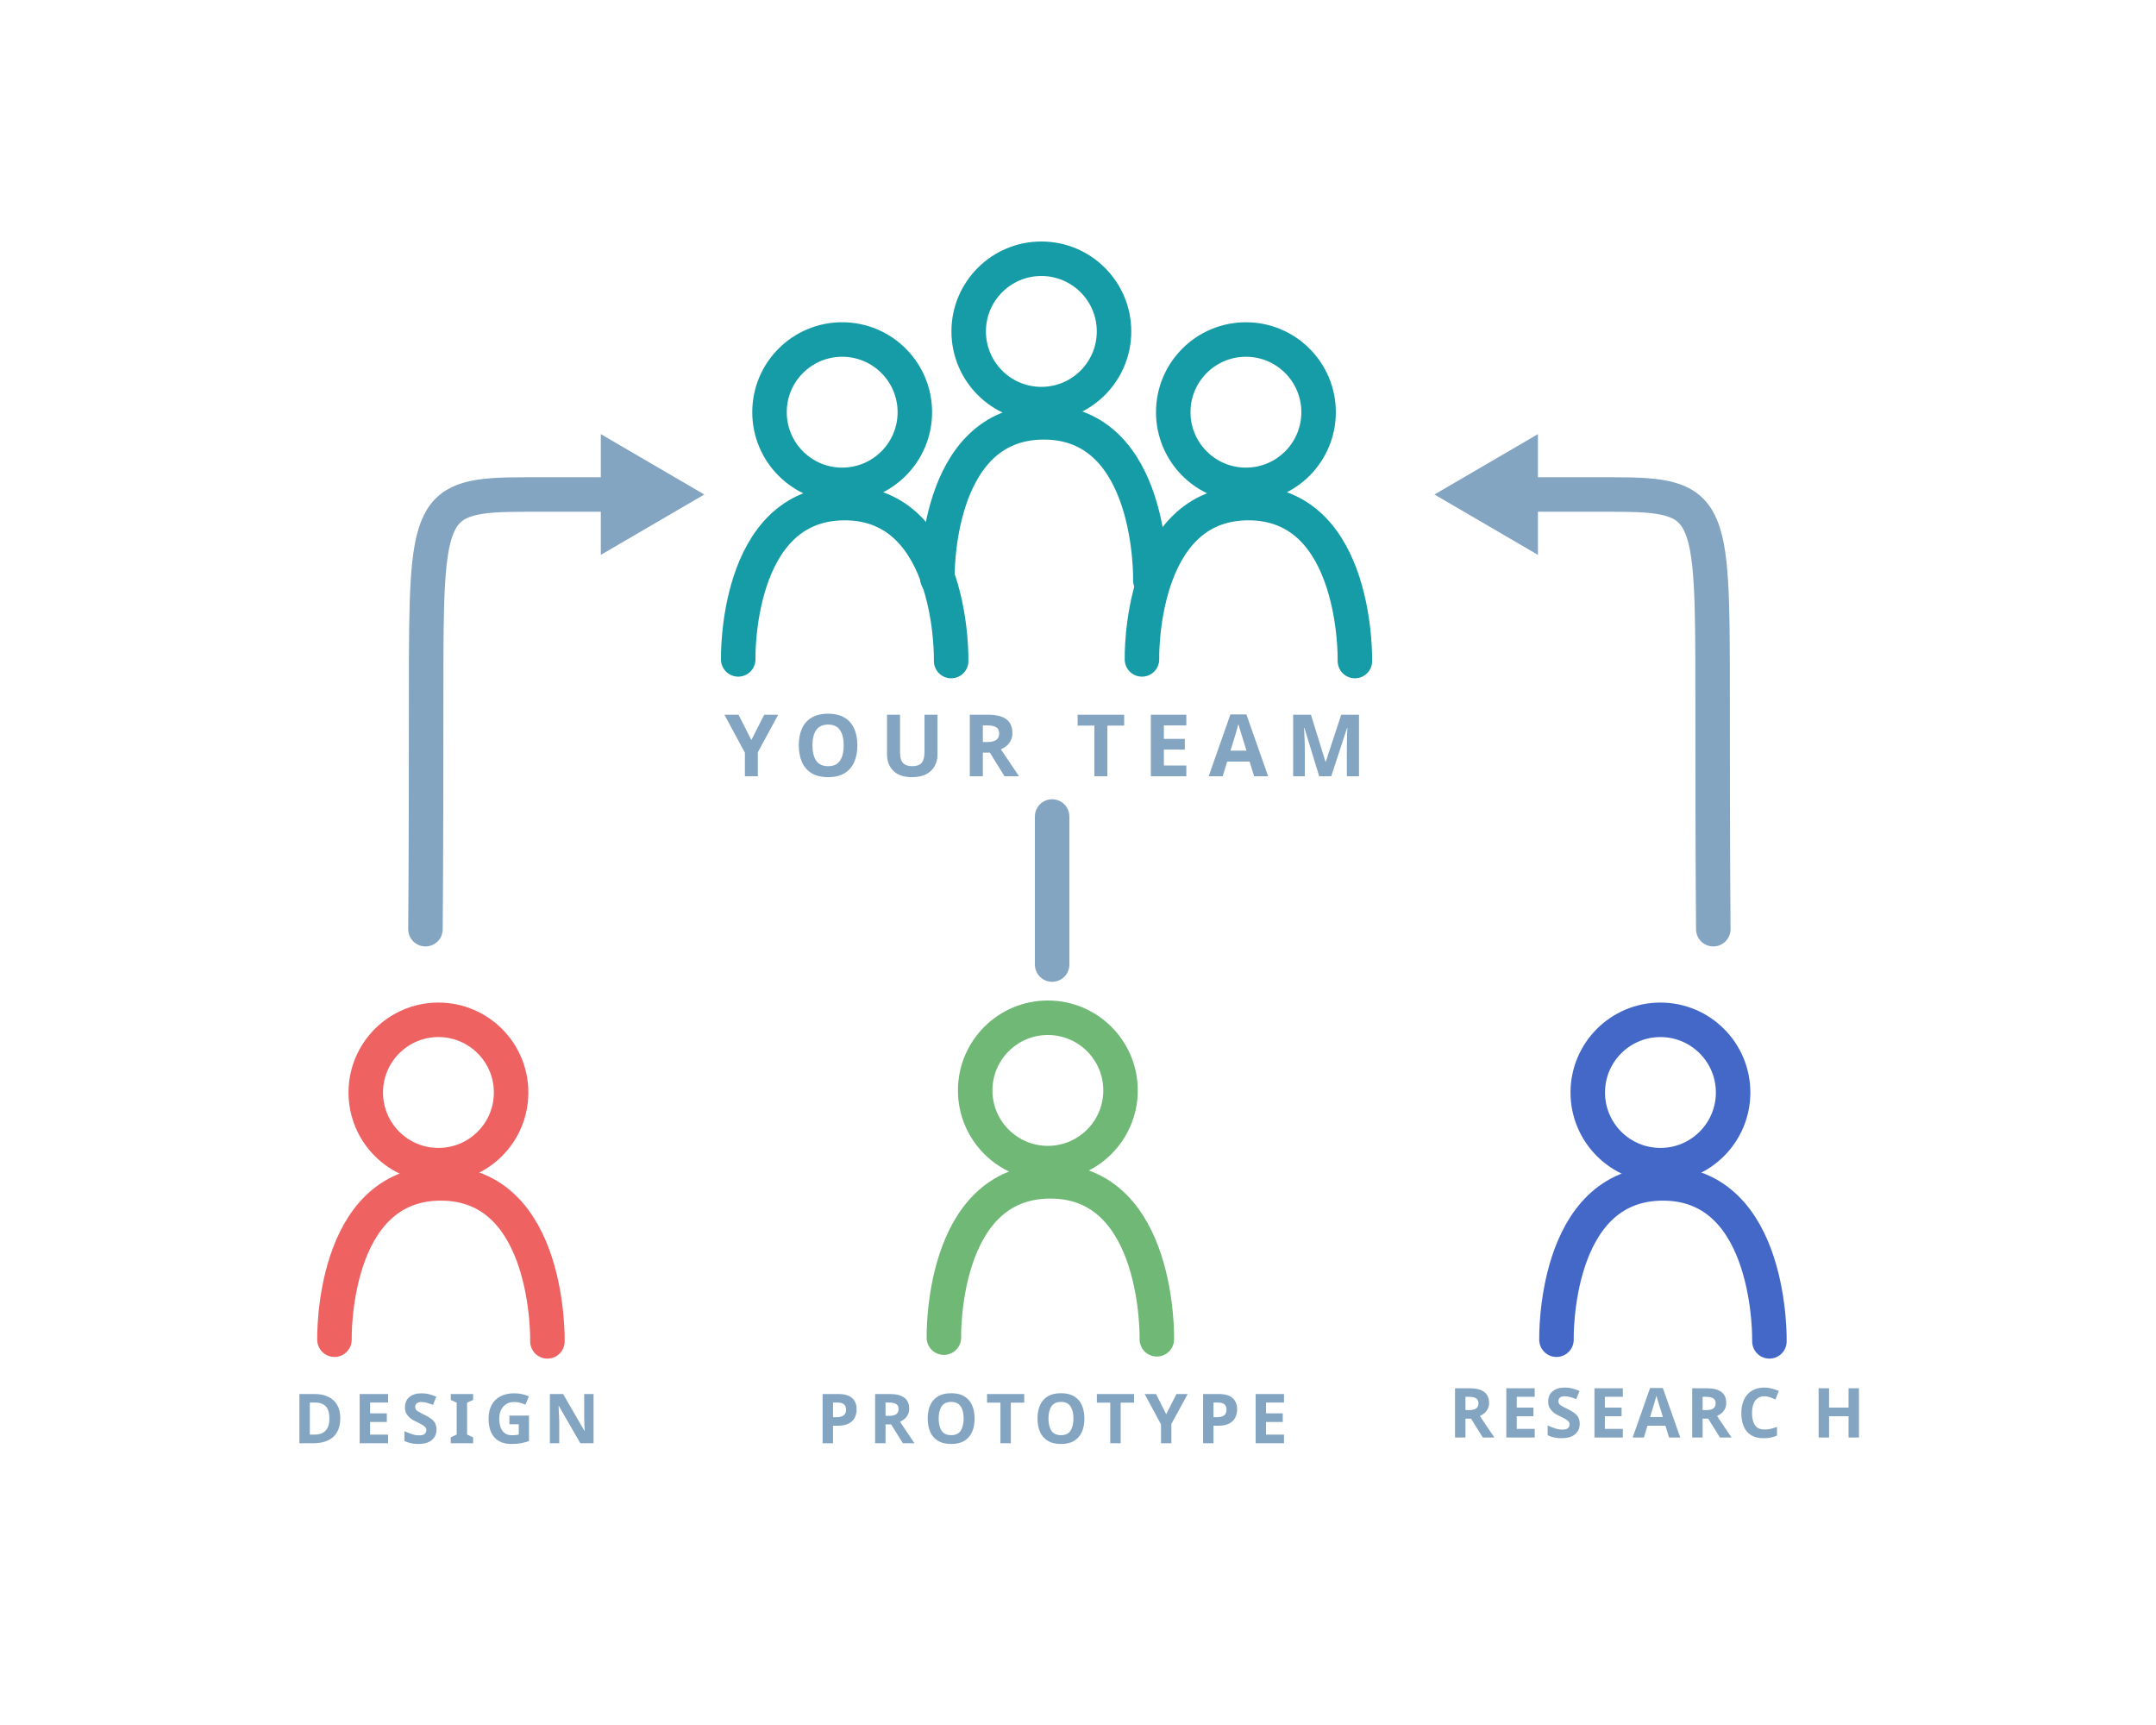
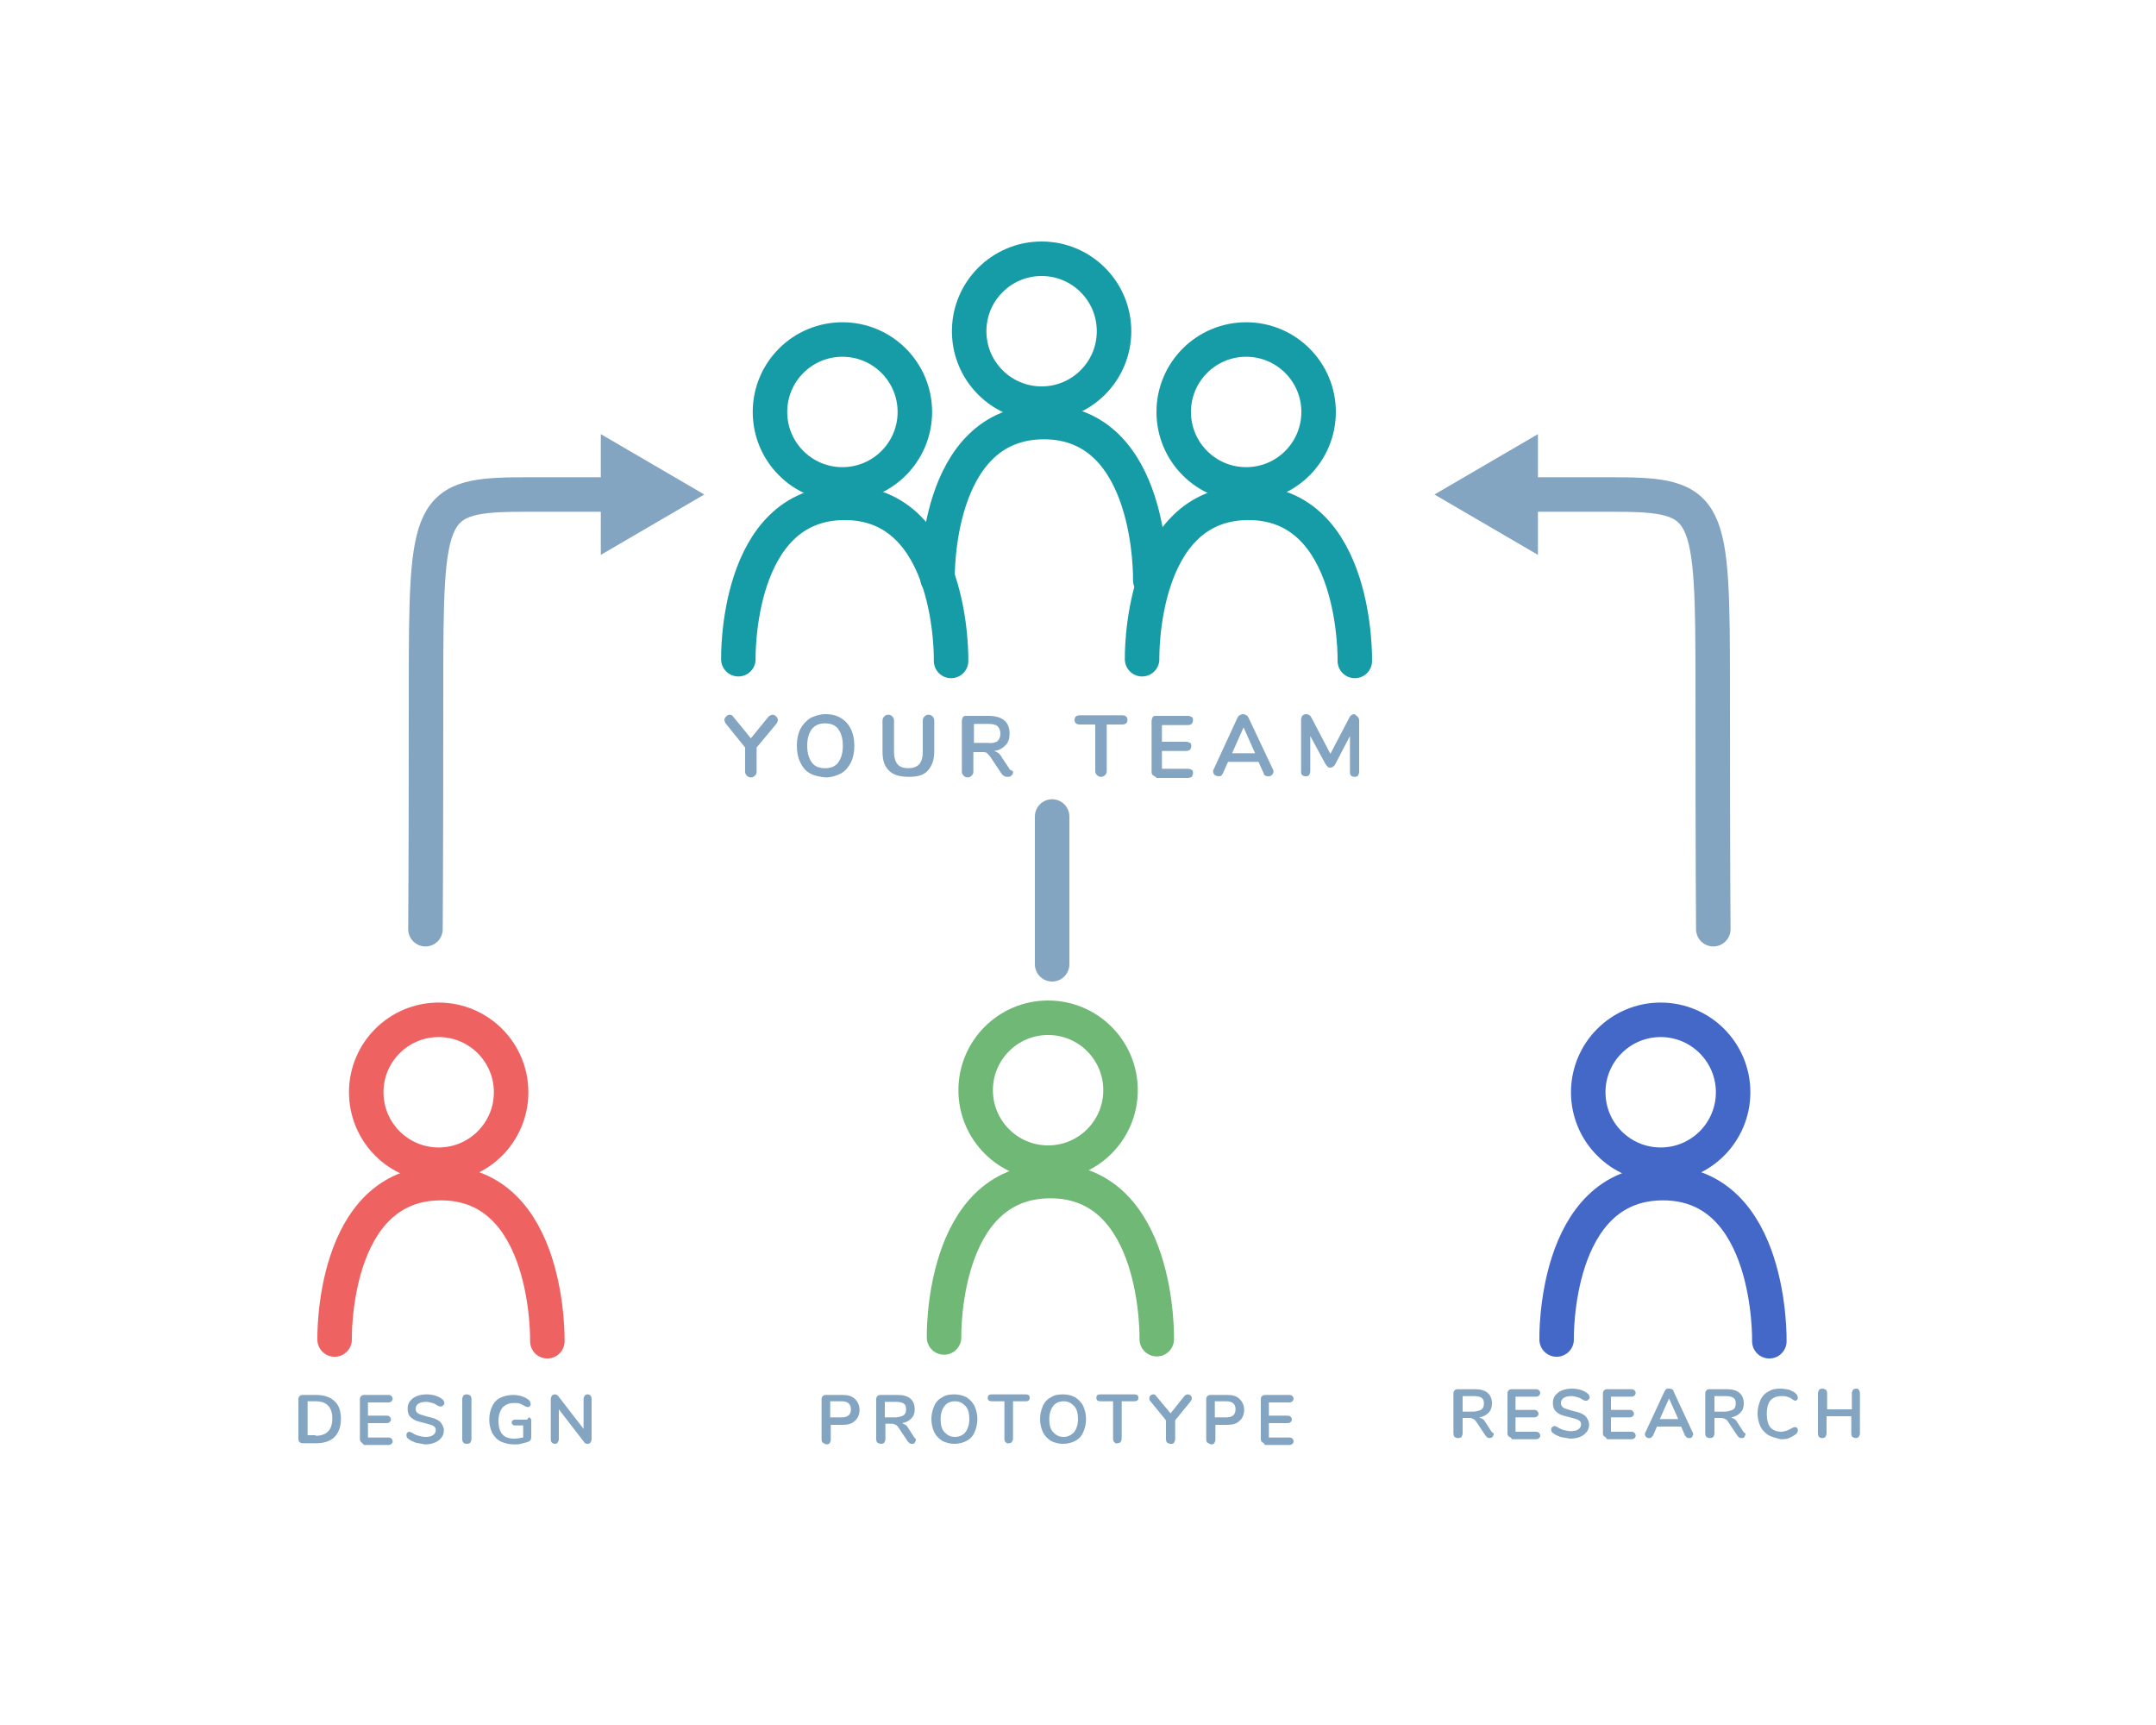
- <svg xmlns="http://www.w3.org/2000/svg" width="375px" height="300px" viewBox="0 0 375 300" version="1.1" style="background: #FFFFFF;">
-   <defs />
-   <g id="Page-1" stroke="none" stroke-width="1" fill="none" fill-rule="evenodd">
-     <g id="Home-Page-&gt;-Team-Assistance">
+ <svg xmlns="http://www.w3.org/2000/svg" version="1.1" id="Layer_1" x="0px" y="0px" viewBox="0 0 375 300" style="enable-background:new 0 0 375 300;" xml:space="preserve">
+   <style type="text/css">
+ 	.st0{fill:none;stroke:#EE6262;stroke-width:6;stroke-linecap:round;stroke-linejoin:round;}
+ 	.st1{fill:none;stroke:#EE6262;stroke-width:6;}
+ 	.st2{fill:none;stroke:#70B875;stroke-width:6;stroke-linecap:round;stroke-linejoin:round;}
+ 	.st3{fill:none;stroke:#70B875;stroke-width:6;}
+ 	.st4{fill:none;stroke:#4368C8;stroke-width:6;stroke-linecap:round;stroke-linejoin:round;}
+ 	.st5{fill:none;stroke:#4368C8;stroke-width:6;}
+ 	.st6{fill:none;stroke:#169CA6;stroke-width:6;stroke-linecap:round;stroke-linejoin:round;}
+ 	.st7{fill:none;stroke:#169CA6;stroke-width:6;}
+ 	.st8{enable-background:new    ;}
+ 	.st9{fill:#83A5C2;}
+ 	.st10{fill:none;stroke:#83A5C2;stroke-width:6;stroke-linecap:round;stroke-linejoin:round;}
+ </style>
+   <g id="Page-1">
+     <g id="Home-Page-_x3E_-Team-Assistance">
      <g id="UX-is-not-a-department" transform="translate(51, 45)">
        <g id="Group-3">
          <g id="Group-16">
-             <g id="Group-2" transform="translate(7, 0)" stroke-width="6">
-               <g id="Group-Copy-3" transform="translate(0, 132.3596)" stroke="#EE6262">
-                 <path d="M0.175,55.634 C0.175,55.634 -0.456,28.446 18.694,28.446 C37.844,28.446 37.214,55.92 37.214,55.92" id="Path-19-Copy-3" stroke-linecap="round" stroke-linejoin="round" />
-                 <ellipse id="Oval-Copy-3" cx="18.258" cy="12.64" rx="12.64" ry="12.64" />
+             <g id="Group-2" transform="translate(7, 0)">
+               <g id="Group-Copy-3" transform="translate(0, 132.3596)">
+                 <path id="Path-19-Copy-3" class="st0" d="M0.2,55.6c0,0-0.6-27.2,18.5-27.2s18.5,27.5,18.5,27.5" />
+                 <ellipse id="Oval-Copy-3" class="st1" cx="18.3" cy="12.6" rx="12.6" ry="12.6" />
              </g>
-               <g id="Group-Copy-4" transform="translate(106, 132)" stroke="#70B875">
-                 <path d="M0.175,55.634 C0.175,55.634 -0.456,28.446 18.694,28.446 C37.844,28.446 37.214,55.92 37.214,55.92" id="Path-19-Copy-2" stroke-linecap="round" stroke-linejoin="round" />
-                 <ellipse id="Oval-Copy-2" cx="18.258" cy="12.64" rx="12.64" ry="12.64" />
+               <g id="Group-Copy-4" transform="translate(106, 132)">
+                 <path id="Path-19-Copy-2" class="st2" d="M0.2,55.6c0,0-0.6-27.2,18.5-27.2s18.5,27.5,18.5,27.5" />
+                 <ellipse id="Oval-Copy-2" class="st3" cx="18.3" cy="12.6" rx="12.6" ry="12.6" />
              </g>
-               <g id="Group-Copy-5" transform="translate(212.5468, 132.3596)" stroke="#4368C8">
-                 <path d="M0.175,55.634 C0.175,55.634 -0.456,28.446 18.694,28.446 C37.844,28.446 37.214,55.92 37.214,55.92" id="Path-19-Copy" stroke-linecap="round" stroke-linejoin="round" />
-                 <ellipse id="Oval-Copy" cx="18.258" cy="12.64" rx="12.64" ry="12.64" />
+               <g id="Group-Copy-5" transform="translate(212.5468, 132.3596)">
+                 <path id="Path-19-Copy" class="st4" d="M0.2,55.6c0,0-0.6-27.2,18.5-27.2s18.5,27.5,18.5,27.5" />
+                 <ellipse id="Oval-Copy" class="st5" cx="18.3" cy="12.6" rx="12.6" ry="12.6" />
              </g>
-               <g id="Group-17-Copy" transform="translate(70, 0)" stroke="#169CA6">
+               <g id="Group-17-Copy" transform="translate(70, 0)">
                <g id="Group-Copy-6" transform="translate(34.86891, 0)">
-                   <path d="M0.175,55.634 C0.175,55.634 -0.456,28.446 18.694,28.446 C37.844,28.446 37.214,55.92 37.214,55.92" id="Path-19" stroke-linecap="round" stroke-linejoin="round" />
-                   <ellipse id="Oval" cx="18.258" cy="12.64" rx="12.64" ry="12.64" />
+                   <path id="Path-19" class="st6" d="M0.2,55.6c0,0-0.6-27.2,18.5-27.2s18.5,27.5,18.5,27.5" />
+                   <ellipse id="Oval" class="st7" cx="18.3" cy="12.6" rx="12.6" ry="12.6" />
                </g>
                <g id="Group-Copy-7" transform="translate(0.224719, 14.04494)">
-                   <path d="M0.175,55.634 C0.175,55.634 -0.456,28.446 18.694,28.446 C37.844,28.446 37.214,55.92 37.214,55.92" id="Path-19" stroke-linecap="round" stroke-linejoin="round" />
-                   <ellipse id="Oval" cx="18.258" cy="12.64" rx="12.64" ry="12.64" />
+                   <path id="Path-19_1_" class="st6" d="M0.2,55.6c0,0-0.6-27.2,18.5-27.2s18.5,27.5,18.5,27.5" />
+                   <ellipse id="Oval_1_" class="st7" cx="18.3" cy="12.6" rx="12.6" ry="12.6" />
                </g>
                <g id="Group-Copy-8" transform="translate(70.44944, 14.04494)">
-                   <path d="M0.175,55.634 C0.175,55.634 -0.456,28.446 18.694,28.446 C37.844,28.446 37.214,55.92 37.214,55.92" id="Path-19" stroke-linecap="round" stroke-linejoin="round" />
-                   <ellipse id="Oval" cx="18.258" cy="12.64" rx="12.64" ry="12.64" />
+                   <path id="Path-19_2_" class="st6" d="M0.2,55.6c0,0-0.6-27.2,18.5-27.2s18.5,27.5,18.5,27.5" />
+                   <ellipse id="Oval_2_" class="st7" cx="18.3" cy="12.6" rx="12.6" ry="12.6" />
                </g>
              </g>
            </g>
-             <text id="YOUR-TEAM" font-family="Nunito-Black, Nunito" font-size="15" font-weight="700" letter-spacing="3" fill="#83A5C2">
-               <tspan x="75" y="90">YOUR TEAM</tspan>
-             </text>
-             <text id="DESIGN" font-family="Nunito-Black, Nunito" font-size="12" font-weight="700" letter-spacing="1.6" fill="#83A5C2">
-               <tspan x="0" y="206">DESIGN</tspan>
-             </text>
-             <text id="PROTOTYPE" font-family="Nunito-Black, Nunito" font-size="12" font-weight="700" letter-spacing="1.6" fill="#83A5C2">
-               <tspan x="91" y="206">PROTOTYPE</tspan>
-             </text>
-             <text id="RESEARCH" font-family="Nunito-Black, Nunito" font-size="12" font-weight="700" letter-spacing="1" fill="#83A5C2">
-               <tspan x="201" y="205">RESEARC</tspan>
-               <tspan x="264.244" y="205">H</tspan>
-             </text>
+             <g class="st8">
+               <path class="st9" d="M83.4,79.3c0.2,0,0.4,0.1,0.6,0.3s0.3,0.4,0.3,0.6c0,0.2-0.1,0.4-0.2,0.6L80.6,85v4.2        c0,0.3-0.1,0.5-0.3,0.7c-0.2,0.2-0.4,0.3-0.7,0.3c-0.3,0-0.5-0.1-0.7-0.3c-0.2-0.2-0.3-0.4-0.3-0.7V85l-3.4-4.2        c-0.1-0.2-0.2-0.4-0.2-0.6c0-0.2,0.1-0.4,0.3-0.6c0.2-0.2,0.4-0.3,0.6-0.3c0.2,0,0.5,0.1,0.6,0.3l3.1,3.8l3.1-3.8        C82.9,79.5,83.1,79.3,83.4,79.3z" />
+               <path class="st9" d="M89.9,89.5c-0.8-0.4-1.3-1.1-1.7-1.9c-0.4-0.8-0.6-1.8-0.6-2.9s0.2-2.1,0.6-2.9c0.4-0.8,1-1.4,1.7-1.9        c0.8-0.4,1.7-0.7,2.7-0.7c1,0,1.9,0.2,2.7,0.7s1.3,1.1,1.7,1.9c0.4,0.8,0.6,1.8,0.6,2.9s-0.2,2.1-0.6,2.9        c-0.4,0.8-1,1.5-1.7,1.9c-0.8,0.4-1.6,0.7-2.7,0.7C91.5,90.1,90.6,89.9,89.9,89.5z M94.8,87.6c0.5-0.7,0.8-1.6,0.8-2.9        s-0.3-2.2-0.8-2.9c-0.5-0.7-1.3-1-2.3-1c-1,0-1.7,0.3-2.3,1c-0.5,0.7-0.8,1.6-0.8,2.9s0.3,2.2,0.8,2.9s1.3,1,2.3,1        C93.5,88.6,94.3,88.3,94.8,87.6z" />
+               <path class="st9" d="M103.6,89c-0.8-0.8-1.1-1.8-1.1-3.3v-5.4c0-0.3,0.1-0.5,0.3-0.7s0.4-0.3,0.7-0.3s0.5,0.1,0.7,0.3        s0.3,0.4,0.3,0.7v5.5c0,0.9,0.2,1.6,0.6,2.1c0.4,0.5,1.1,0.7,1.9,0.7c0.8,0,1.4-0.2,1.9-0.7c0.4-0.5,0.6-1.2,0.6-2.1v-5.5        c0-0.3,0.1-0.5,0.3-0.7s0.4-0.3,0.7-0.3c0.3,0,0.5,0.1,0.7,0.3c0.2,0.2,0.3,0.4,0.3,0.7v5.4c0,1.4-0.4,2.5-1.1,3.3        s-1.8,1.1-3.3,1.1C105.5,90.1,104.4,89.8,103.6,89z" />
+               <path class="st9" d="M125.2,89.3c0,0.2-0.1,0.4-0.3,0.6c-0.2,0.2-0.4,0.2-0.7,0.2c-0.2,0-0.3,0-0.5-0.1        c-0.1-0.1-0.3-0.2-0.4-0.3l-2-3c-0.2-0.3-0.4-0.5-0.6-0.7s-0.5-0.2-0.9-0.2h-1.5v3.4c0,0.3-0.1,0.5-0.3,0.7        c-0.2,0.2-0.4,0.3-0.7,0.3s-0.5-0.1-0.7-0.3s-0.3-0.4-0.3-0.7v-8.8c0-0.3,0.1-0.5,0.2-0.7s0.4-0.2,0.7-0.2h3.8        c1.2,0,2.1,0.3,2.7,0.8c0.6,0.5,0.9,1.3,0.9,2.3c0,0.8-0.2,1.5-0.7,2c-0.5,0.5-1.1,0.9-2,1c0.3,0.1,0.5,0.2,0.8,0.4        c0.2,0.2,0.4,0.4,0.6,0.8l1.4,2.1C125.1,89,125.2,89.1,125.2,89.3z M122.5,83.9c0.3-0.3,0.5-0.7,0.5-1.3c0-0.6-0.2-1-0.5-1.3        c-0.3-0.3-0.9-0.4-1.6-0.4h-2.5v3.3h2.5C121.7,84.3,122.2,84.1,122.5,83.9z" />
+               <path class="st9" d="M139.8,89.8c-0.2-0.2-0.3-0.4-0.3-0.7V81h-2.7c-0.6,0-0.9-0.3-0.9-0.8c0-0.5,0.3-0.8,0.9-0.8h7.4        c0.6,0,0.9,0.3,0.9,0.8c0,0.5-0.3,0.8-0.9,0.8h-2.7v8.1c0,0.3-0.1,0.5-0.3,0.7c-0.2,0.2-0.4,0.3-0.7,0.3        C140.2,90.1,140,90,139.8,89.8z" />
+               <path class="st9" d="M149.5,89.8c-0.2-0.2-0.2-0.4-0.2-0.7v-8.7c0-0.3,0.1-0.5,0.2-0.7s0.4-0.2,0.7-0.2h5.4        c0.3,0,0.5,0.1,0.7,0.2c0.2,0.1,0.2,0.3,0.2,0.6c0,0.2-0.1,0.4-0.2,0.6c-0.2,0.1-0.4,0.2-0.7,0.2h-4.5v2.9h4.2        c0.3,0,0.5,0.1,0.7,0.2c0.2,0.1,0.2,0.3,0.2,0.6c0,0.2-0.1,0.4-0.2,0.6c-0.2,0.1-0.4,0.2-0.7,0.2h-4.2v3.1h4.5        c0.3,0,0.5,0.1,0.7,0.2c0.2,0.1,0.2,0.3,0.2,0.6c0,0.2-0.1,0.4-0.2,0.6c-0.2,0.1-0.4,0.2-0.7,0.2h-5.4        C149.9,90,149.6,89.9,149.5,89.8z" />
+               <path class="st9" d="M170.5,89.2c0,0.2-0.1,0.4-0.3,0.6c-0.2,0.2-0.4,0.2-0.6,0.2c-0.2,0-0.3,0-0.5-0.1s-0.3-0.2-0.3-0.4        l-0.9-2h-5.3l-0.9,2c-0.1,0.2-0.2,0.3-0.3,0.4s-0.3,0.1-0.5,0.1c-0.2,0-0.4-0.1-0.6-0.2c-0.2-0.2-0.3-0.4-0.3-0.6        c0-0.1,0-0.3,0.1-0.4l4.1-8.9c0.1-0.2,0.2-0.4,0.4-0.5c0.2-0.1,0.4-0.2,0.6-0.2c0.2,0,0.4,0.1,0.6,0.2        c0.2,0.1,0.3,0.3,0.4,0.5l4.2,8.9C170.5,89,170.5,89.1,170.5,89.2z M163.3,86h4l-2-4.5L163.3,86z" />
+               <path class="st9" d="M185.1,79.6c0.2,0.2,0.3,0.4,0.3,0.7v8.9c0,0.3-0.1,0.5-0.2,0.7c-0.2,0.2-0.4,0.2-0.6,0.2        c-0.3,0-0.5-0.1-0.6-0.2c-0.2-0.2-0.2-0.4-0.2-0.7V83l-2.5,4.8c-0.1,0.2-0.2,0.4-0.4,0.5c-0.1,0.1-0.3,0.2-0.5,0.2        c-0.2,0-0.4,0-0.5-0.2c-0.1-0.1-0.3-0.3-0.4-0.5l-2.6-4.8v6.1c0,0.3-0.1,0.5-0.2,0.7c-0.2,0.2-0.4,0.2-0.6,0.2        c-0.3,0-0.5-0.1-0.6-0.2c-0.2-0.2-0.2-0.4-0.2-0.7v-8.9c0-0.3,0.1-0.5,0.2-0.7c0.2-0.2,0.4-0.3,0.7-0.3c0.4,0,0.7,0.2,0.9,0.6        l3.3,6.3l3.3-6.3c0.2-0.4,0.5-0.6,0.9-0.6C184.7,79.3,184.9,79.4,185.1,79.6z" />
+             </g>
+             <g class="st8">
+               <path class="st9" d="M1.1,205.8c-0.1-0.1-0.2-0.3-0.2-0.5v-7c0-0.2,0.1-0.4,0.2-0.5c0.1-0.1,0.3-0.2,0.5-0.2H4        c1.4,0,2.5,0.4,3.2,1.1c0.8,0.7,1.1,1.8,1.1,3.1c0,1.3-0.4,2.4-1.1,3.1C6.5,205.6,5.4,206,4,206H1.7        C1.4,206,1.2,205.9,1.1,205.8z M3.9,204.7c1.9,0,2.9-1,2.9-3c0-2-1-3-2.9-3H2.5v5.9H3.9z" />
+               <path class="st9" d="M11.8,205.8c-0.1-0.1-0.2-0.3-0.2-0.5v-7c0-0.2,0.1-0.4,0.2-0.5c0.1-0.1,0.3-0.2,0.5-0.2h4.3        c0.2,0,0.4,0.1,0.5,0.2c0.1,0.1,0.2,0.3,0.2,0.4c0,0.2-0.1,0.4-0.2,0.5c-0.1,0.1-0.3,0.2-0.5,0.2h-3.6v2.3h3.3        c0.2,0,0.4,0.1,0.5,0.2c0.1,0.1,0.2,0.3,0.2,0.5c0,0.2-0.1,0.3-0.2,0.4c-0.1,0.1-0.3,0.2-0.5,0.2h-3.3v2.5h3.6        c0.2,0,0.4,0.1,0.5,0.2c0.1,0.1,0.2,0.3,0.2,0.5c0,0.2-0.1,0.3-0.2,0.4c-0.1,0.1-0.3,0.2-0.5,0.2h-4.3        C12.1,206,11.9,205.9,11.8,205.8z" />
+               <path class="st9" d="M21.3,205.9c-0.5-0.2-1-0.4-1.3-0.7c-0.2-0.1-0.3-0.3-0.3-0.6c0-0.2,0-0.3,0.1-0.4s0.2-0.2,0.4-0.2        c0.1,0,0.3,0.1,0.5,0.2c0.3,0.2,0.7,0.4,1.1,0.5c0.4,0.1,0.8,0.2,1.2,0.2c0.6,0,1-0.1,1.3-0.3c0.3-0.2,0.5-0.5,0.5-0.9        c0-0.3-0.1-0.5-0.4-0.7c-0.3-0.2-0.8-0.3-1.5-0.5c-0.7-0.2-1.3-0.3-1.7-0.5c-0.4-0.2-0.8-0.5-1-0.8c-0.2-0.3-0.3-0.7-0.3-1.2        c0-0.5,0.1-0.9,0.4-1.3c0.3-0.4,0.7-0.7,1.2-0.9c0.5-0.2,1.1-0.3,1.7-0.3c1.1,0,2.1,0.3,2.8,0.9c0.1,0.1,0.2,0.2,0.2,0.3        s0.1,0.2,0.1,0.3c0,0.2-0.1,0.3-0.2,0.4s-0.2,0.2-0.4,0.2c-0.1,0-0.2,0-0.2,0c-0.1,0-0.2-0.1-0.3-0.1c-0.3-0.2-0.6-0.4-1-0.5        c-0.3-0.1-0.7-0.2-1.1-0.2c-0.5,0-1,0.1-1.3,0.3c-0.3,0.2-0.5,0.5-0.5,0.9c0,0.3,0.1,0.6,0.4,0.8c0.3,0.2,0.8,0.3,1.4,0.5        c0.7,0.2,1.3,0.3,1.7,0.5c0.4,0.2,0.8,0.4,1,0.8c0.2,0.3,0.4,0.7,0.4,1.1c0,0.5-0.1,0.9-0.4,1.3s-0.7,0.7-1.2,0.9        s-1.1,0.3-1.7,0.3C22.4,206.1,21.8,206,21.3,205.9z" />
+               <path class="st9" d="M29.6,205.9c-0.1-0.1-0.2-0.3-0.2-0.6v-7c0-0.2,0.1-0.4,0.2-0.6c0.1-0.1,0.3-0.2,0.6-0.2        c0.2,0,0.4,0.1,0.6,0.2c0.1,0.1,0.2,0.3,0.2,0.6v7c0,0.2-0.1,0.4-0.2,0.6c-0.1,0.1-0.3,0.2-0.6,0.2        C29.9,206.1,29.7,206,29.6,205.9z" />
+               <path class="st9" d="M41.2,201.6c0.1,0.1,0.2,0.2,0.2,0.4v2.6c0,0.4,0,0.6-0.1,0.8c-0.1,0.2-0.3,0.3-0.6,0.4        c-0.3,0.1-0.7,0.2-1.1,0.3c-0.4,0.1-0.8,0.1-1.2,0.1c-0.9,0-1.6-0.2-2.3-0.5c-0.6-0.3-1.1-0.8-1.5-1.5        c-0.3-0.7-0.5-1.4-0.5-2.3c0-0.9,0.2-1.7,0.5-2.3c0.3-0.7,0.8-1.2,1.4-1.5s1.4-0.5,2.2-0.5c1.1,0,2.1,0.3,2.8,0.9        c0.1,0.1,0.2,0.2,0.2,0.3s0.1,0.2,0.1,0.3c0,0.2,0,0.3-0.1,0.4c-0.1,0.1-0.2,0.2-0.3,0.2c-0.1,0-0.2,0-0.2,0        c-0.1,0-0.2-0.1-0.3-0.1c-0.4-0.2-0.7-0.4-1-0.5c-0.3-0.1-0.6-0.1-1-0.1c-0.9,0-1.5,0.3-2,0.8c-0.4,0.5-0.7,1.3-0.7,2.3        c0,2.1,0.9,3.1,2.7,3.1c0.5,0,1.1-0.1,1.6-0.2v-2.1h-1.4c-0.2,0-0.3,0-0.4-0.1c-0.1-0.1-0.2-0.2-0.2-0.4        c0-0.2,0.1-0.3,0.2-0.4c0.1-0.1,0.3-0.1,0.4-0.1h2.1C40.9,201.4,41.1,201.5,41.2,201.6z" />
+               <path class="st9" d="M51.7,197.7c0.1,0.1,0.2,0.3,0.2,0.6v7c0,0.2-0.1,0.4-0.2,0.6c-0.1,0.1-0.3,0.2-0.5,0.2        c-0.3,0-0.5-0.1-0.6-0.3l-4.4-5.7v5.2c0,0.2-0.1,0.4-0.2,0.6c-0.1,0.1-0.3,0.2-0.5,0.2s-0.4-0.1-0.5-0.2        c-0.1-0.1-0.2-0.3-0.2-0.6v-7c0-0.2,0.1-0.4,0.2-0.6c0.1-0.1,0.3-0.2,0.5-0.2c0.2,0,0.4,0.1,0.6,0.3l4.4,5.7v-5.2        c0-0.2,0.1-0.4,0.2-0.6c0.1-0.1,0.3-0.2,0.5-0.2C51.3,197.5,51.5,197.5,51.7,197.7z" />
+             </g>
+             <g class="st8">
+               <path class="st9" d="M92.1,205.9c-0.1-0.1-0.2-0.3-0.2-0.6v-7c0-0.2,0.1-0.4,0.2-0.5c0.1-0.1,0.3-0.2,0.5-0.2h3        c0.9,0,1.6,0.2,2.1,0.7c0.5,0.5,0.8,1.1,0.8,1.9c0,0.8-0.3,1.5-0.8,1.9c-0.5,0.5-1.2,0.7-2.1,0.7h-2.1v2.6        c0,0.2-0.1,0.4-0.2,0.6c-0.1,0.1-0.3,0.2-0.6,0.2C92.4,206.1,92.3,206,92.1,205.9z M95.4,201.5c1.1,0,1.6-0.5,1.6-1.4        c0-0.9-0.5-1.4-1.6-1.4h-2v2.8H95.4z" />
+               <path class="st9" d="M108.3,205.4c0,0.2-0.1,0.3-0.2,0.5s-0.3,0.2-0.5,0.2c-0.1,0-0.2,0-0.4-0.1c-0.1-0.1-0.2-0.2-0.3-0.3        l-1.6-2.4c-0.2-0.3-0.3-0.4-0.5-0.5c-0.2-0.1-0.4-0.2-0.7-0.2H103v2.7c0,0.2-0.1,0.4-0.2,0.6c-0.1,0.1-0.3,0.2-0.6,0.2        c-0.2,0-0.4-0.1-0.6-0.2c-0.1-0.1-0.2-0.3-0.2-0.6v-7c0-0.2,0.1-0.4,0.2-0.5c0.1-0.1,0.3-0.2,0.5-0.2h3c1,0,1.7,0.2,2.2,0.6        c0.5,0.4,0.8,1,0.8,1.9c0,0.7-0.2,1.2-0.6,1.6s-0.9,0.7-1.6,0.8c0.2,0.1,0.4,0.2,0.6,0.3c0.2,0.1,0.3,0.3,0.5,0.6l1.1,1.7        C108.3,205.2,108.3,205.3,108.3,205.4z M106.2,201.1c0.3-0.2,0.4-0.6,0.4-1c0-0.5-0.1-0.8-0.4-1c-0.3-0.2-0.7-0.3-1.3-0.3h-2        v2.7h2C105.5,201.4,106,201.3,106.2,201.1z" />
+               <path class="st9" d="M112.9,205.6c-0.6-0.4-1.1-0.9-1.4-1.5c-0.3-0.7-0.5-1.4-0.5-2.3c0-0.9,0.2-1.6,0.5-2.3        c0.3-0.7,0.8-1.2,1.4-1.5c0.6-0.4,1.3-0.5,2.1-0.5c0.8,0,1.5,0.2,2.1,0.5c0.6,0.4,1.1,0.9,1.4,1.5c0.3,0.7,0.5,1.4,0.5,2.3        c0,0.9-0.2,1.6-0.5,2.3c-0.3,0.7-0.8,1.2-1.4,1.5s-1.3,0.5-2.1,0.5C114.2,206.1,113.5,205.9,112.9,205.6z M116.9,204.1        c0.4-0.5,0.7-1.3,0.7-2.3s-0.2-1.8-0.7-2.3s-1-0.8-1.8-0.8c-0.8,0-1.4,0.3-1.8,0.8s-0.7,1.3-0.7,2.3s0.2,1.8,0.7,2.3        s1,0.8,1.8,0.8C115.8,204.9,116.5,204.6,116.9,204.1z" />
+               <path class="st9" d="M123.9,205.8c-0.1-0.1-0.2-0.3-0.2-0.6v-6.5h-2.2c-0.5,0-0.7-0.2-0.7-0.6c0-0.4,0.2-0.6,0.7-0.6h5.9        c0.5,0,0.7,0.2,0.7,0.6c0,0.4-0.2,0.6-0.7,0.6h-2.2v6.5c0,0.2-0.1,0.4-0.2,0.6c-0.1,0.1-0.3,0.2-0.6,0.2        C124.3,206.1,124.1,206,123.9,205.8z" />
+               <path class="st9" d="M131.8,205.6c-0.6-0.4-1.1-0.9-1.4-1.5c-0.3-0.7-0.5-1.4-0.5-2.3c0-0.9,0.2-1.6,0.5-2.3        c0.3-0.7,0.8-1.2,1.4-1.5c0.6-0.4,1.3-0.5,2.1-0.5c0.8,0,1.5,0.2,2.1,0.5c0.6,0.4,1.1,0.9,1.4,1.5c0.3,0.7,0.5,1.4,0.5,2.3        c0,0.9-0.2,1.6-0.5,2.3c-0.3,0.7-0.8,1.2-1.4,1.5s-1.3,0.5-2.1,0.5C133.1,206.1,132.4,205.9,131.8,205.6z M135.8,204.1        c0.4-0.5,0.7-1.3,0.7-2.3s-0.2-1.8-0.7-2.3s-1-0.8-1.8-0.8c-0.8,0-1.4,0.3-1.8,0.8s-0.7,1.3-0.7,2.3s0.2,1.8,0.7,2.3        s1,0.8,1.8,0.8C134.7,204.9,135.3,204.6,135.8,204.1z" />
+               <path class="st9" d="M142.8,205.8c-0.1-0.1-0.2-0.3-0.2-0.6v-6.5h-2.2c-0.5,0-0.7-0.2-0.7-0.6c0-0.4,0.2-0.6,0.7-0.6h5.9        c0.5,0,0.7,0.2,0.7,0.6c0,0.4-0.2,0.6-0.7,0.6h-2.2v6.5c0,0.2-0.1,0.4-0.2,0.6c-0.1,0.1-0.3,0.2-0.6,0.2        C143.2,206.1,143,206,142.8,205.8z" />
+               <path class="st9" d="M155.6,197.5c0.2,0,0.3,0.1,0.5,0.2c0.1,0.1,0.2,0.3,0.2,0.5c0,0.2-0.1,0.3-0.2,0.5l-2.7,3.3v3.3        c0,0.2-0.1,0.4-0.2,0.6s-0.3,0.2-0.6,0.2c-0.2,0-0.4-0.1-0.6-0.2c-0.1-0.1-0.2-0.3-0.2-0.6V202l-2.7-3.3        c-0.1-0.1-0.2-0.3-0.2-0.5c0-0.2,0.1-0.4,0.2-0.5c0.1-0.1,0.3-0.2,0.5-0.2c0.2,0,0.4,0.1,0.5,0.3l2.5,3l2.4-3        C155.2,197.6,155.4,197.5,155.6,197.5z" />
+               <path class="st9" d="M159,205.9c-0.1-0.1-0.2-0.3-0.2-0.6v-7c0-0.2,0.1-0.4,0.2-0.5c0.1-0.1,0.3-0.2,0.5-0.2h3        c0.9,0,1.6,0.2,2.1,0.7c0.5,0.5,0.8,1.1,0.8,1.9c0,0.8-0.3,1.5-0.8,1.9c-0.5,0.5-1.2,0.7-2.1,0.7h-2.1v2.6        c0,0.2-0.1,0.4-0.2,0.6c-0.1,0.1-0.3,0.2-0.6,0.2C159.4,206.1,159.2,206,159,205.9z M162.3,201.5c1.1,0,1.6-0.5,1.6-1.4        c0-0.9-0.5-1.4-1.6-1.4h-2v2.8H162.3z" />
+               <path class="st9" d="M168.5,205.8c-0.1-0.1-0.2-0.3-0.2-0.5v-7c0-0.2,0.1-0.4,0.2-0.5c0.1-0.1,0.3-0.2,0.5-0.2h4.3        c0.2,0,0.4,0.1,0.5,0.2c0.1,0.1,0.2,0.3,0.2,0.4c0,0.2-0.1,0.4-0.2,0.5c-0.1,0.1-0.3,0.2-0.5,0.2h-3.6v2.3h3.3        c0.2,0,0.4,0.1,0.5,0.2c0.1,0.1,0.2,0.3,0.2,0.5c0,0.2-0.1,0.3-0.2,0.4c-0.1,0.1-0.3,0.2-0.5,0.2h-3.3v2.5h3.6        c0.2,0,0.4,0.1,0.5,0.2c0.1,0.1,0.2,0.3,0.2,0.5c0,0.2-0.1,0.3-0.2,0.4c-0.1,0.1-0.3,0.2-0.5,0.2h-4.3        C168.9,206,168.7,205.9,168.5,205.8z" />
+             </g>
+             <g class="st8">
+               <path class="st9" d="M208.8,204.4c0,0.2-0.1,0.3-0.2,0.5c-0.1,0.1-0.3,0.2-0.5,0.2c-0.1,0-0.2,0-0.4-0.1        c-0.1-0.1-0.2-0.2-0.3-0.3l-1.6-2.4c-0.2-0.3-0.3-0.4-0.5-0.5c-0.2-0.1-0.4-0.2-0.7-0.2h-1.2v2.7c0,0.2-0.1,0.4-0.2,0.6        c-0.1,0.1-0.3,0.2-0.6,0.2s-0.4-0.1-0.6-0.2c-0.1-0.1-0.2-0.3-0.2-0.6v-7c0-0.2,0.1-0.4,0.2-0.5c0.1-0.1,0.3-0.2,0.5-0.2h3        c1,0,1.7,0.2,2.2,0.6c0.5,0.4,0.8,1,0.8,1.9c0,0.7-0.2,1.2-0.6,1.6s-0.9,0.7-1.6,0.8c0.2,0.1,0.4,0.2,0.6,0.3        c0.2,0.1,0.3,0.3,0.5,0.6l1.1,1.7C208.8,204.2,208.8,204.3,208.8,204.4z M206.7,200.1c0.3-0.2,0.4-0.6,0.4-1        c0-0.5-0.1-0.8-0.4-1c-0.3-0.2-0.7-0.3-1.3-0.3h-2v2.7h2C206,200.4,206.5,200.3,206.7,200.1z" />
+               <path class="st9" d="M211.4,204.8c-0.1-0.1-0.2-0.3-0.2-0.5v-7c0-0.2,0.1-0.4,0.2-0.5c0.1-0.1,0.3-0.2,0.5-0.2h4.3        c0.2,0,0.4,0.1,0.5,0.2c0.1,0.1,0.2,0.3,0.2,0.4c0,0.2-0.1,0.4-0.2,0.5c-0.1,0.1-0.3,0.2-0.5,0.2h-3.6v2.3h3.3        c0.2,0,0.4,0.1,0.5,0.2c0.1,0.1,0.2,0.3,0.2,0.5c0,0.2-0.1,0.3-0.2,0.4c-0.1,0.1-0.3,0.2-0.5,0.2h-3.3v2.5h3.6        c0.2,0,0.4,0.1,0.5,0.2c0.1,0.1,0.2,0.3,0.2,0.5c0,0.2-0.1,0.3-0.2,0.4c-0.1,0.1-0.3,0.2-0.5,0.2H212        C211.8,205,211.6,204.9,211.4,204.8z" />
+               <path class="st9" d="M220.4,204.9c-0.5-0.2-1-0.4-1.3-0.7c-0.2-0.1-0.3-0.3-0.3-0.6c0-0.2,0-0.3,0.2-0.4        c0.1-0.1,0.2-0.2,0.4-0.2c0.1,0,0.3,0.1,0.5,0.2c0.3,0.2,0.7,0.4,1.1,0.5c0.4,0.1,0.8,0.2,1.2,0.2c0.6,0,1-0.1,1.3-0.3        c0.3-0.2,0.5-0.5,0.5-0.9c0-0.3-0.1-0.5-0.4-0.7s-0.8-0.3-1.5-0.5c-0.7-0.2-1.3-0.3-1.7-0.5c-0.4-0.2-0.8-0.5-1-0.8        c-0.2-0.3-0.3-0.7-0.3-1.2c0-0.5,0.1-0.9,0.4-1.3c0.3-0.4,0.7-0.7,1.2-0.9c0.5-0.2,1.1-0.3,1.7-0.3c1.1,0,2.1,0.3,2.8,0.9        c0.1,0.1,0.2,0.2,0.2,0.3c0,0.1,0.1,0.2,0.1,0.3c0,0.2-0.1,0.3-0.2,0.4c-0.1,0.1-0.2,0.2-0.4,0.2c-0.1,0-0.2,0-0.2,0        c-0.1,0-0.2-0.1-0.3-0.1c-0.3-0.2-0.6-0.4-1-0.5c-0.3-0.1-0.7-0.2-1.1-0.2c-0.5,0-1,0.1-1.3,0.3s-0.5,0.5-0.5,0.9        c0,0.3,0.1,0.6,0.4,0.8s0.8,0.3,1.4,0.5c0.7,0.2,1.3,0.3,1.7,0.5s0.8,0.4,1,0.8c0.2,0.3,0.4,0.7,0.4,1.1        c0,0.5-0.1,0.9-0.4,1.3s-0.7,0.7-1.2,0.9s-1.1,0.3-1.7,0.3C221.5,205.1,220.9,205,220.4,204.9z" />
+               <path class="st9" d="M228,204.8c-0.1-0.1-0.2-0.3-0.2-0.5v-7c0-0.2,0.1-0.4,0.2-0.5c0.1-0.1,0.3-0.2,0.5-0.2h4.3        c0.2,0,0.4,0.1,0.5,0.2c0.1,0.1,0.2,0.3,0.2,0.4c0,0.2-0.1,0.4-0.2,0.5c-0.1,0.1-0.3,0.2-0.5,0.2h-3.6v2.3h3.3        c0.2,0,0.4,0.1,0.5,0.2c0.1,0.1,0.2,0.3,0.2,0.5c0,0.2-0.1,0.3-0.2,0.4c-0.1,0.1-0.3,0.2-0.5,0.2h-3.3v2.5h3.6        c0.2,0,0.4,0.1,0.5,0.2c0.1,0.1,0.2,0.3,0.2,0.5c0,0.2-0.1,0.3-0.2,0.4c-0.1,0.1-0.3,0.2-0.5,0.2h-4.3        C228.4,205,228.2,204.9,228,204.8z" />
+               <path class="st9" d="M243.5,204.4c0,0.2-0.1,0.3-0.2,0.5s-0.3,0.2-0.5,0.2c-0.1,0-0.2,0-0.4-0.1c-0.1-0.1-0.2-0.2-0.3-0.3        l-0.7-1.6h-4.2l-0.7,1.6c-0.1,0.1-0.2,0.2-0.3,0.3c-0.1,0.1-0.2,0.1-0.4,0.1c-0.2,0-0.4-0.1-0.5-0.2s-0.2-0.3-0.2-0.5        c0-0.1,0-0.2,0.1-0.3l3.3-7.1c0.1-0.2,0.2-0.3,0.3-0.4c0.1-0.1,0.3-0.1,0.5-0.1s0.3,0,0.5,0.1s0.3,0.2,0.3,0.4l3.3,7.1        C243.5,204.2,243.5,204.3,243.5,204.4z M237.7,201.8h3.2l-1.6-3.6L237.7,201.8z" />
+               <path class="st9" d="M252.6,204.4c0,0.2-0.1,0.3-0.2,0.5s-0.3,0.2-0.5,0.2c-0.1,0-0.2,0-0.4-0.1c-0.1-0.1-0.2-0.2-0.3-0.3        l-1.6-2.4c-0.2-0.3-0.3-0.4-0.5-0.5c-0.2-0.1-0.4-0.2-0.7-0.2h-1.2v2.7c0,0.2-0.1,0.4-0.2,0.6c-0.1,0.1-0.3,0.2-0.6,0.2        s-0.4-0.1-0.6-0.2c-0.1-0.1-0.2-0.3-0.2-0.6v-7c0-0.2,0.1-0.4,0.2-0.5c0.1-0.1,0.3-0.2,0.5-0.2h3c1,0,1.7,0.2,2.2,0.6        c0.5,0.4,0.8,1,0.8,1.9c0,0.7-0.2,1.2-0.6,1.6c-0.4,0.4-0.9,0.7-1.6,0.8c0.2,0.1,0.4,0.2,0.6,0.3c0.2,0.1,0.3,0.3,0.5,0.6        l1.1,1.7C252.5,204.2,252.6,204.3,252.6,204.4z M250.5,200.1c0.3-0.2,0.4-0.6,0.4-1c0-0.5-0.1-0.8-0.4-1        c-0.3-0.2-0.7-0.3-1.3-0.3h-2v2.7h2C249.8,200.4,250.2,200.3,250.5,200.1z" />
+               <path class="st9" d="M256.6,204.6c-0.6-0.4-1.1-0.9-1.4-1.5c-0.3-0.7-0.5-1.4-0.5-2.3c0-0.9,0.2-1.6,0.5-2.3        c0.3-0.7,0.8-1.2,1.4-1.5c0.6-0.4,1.3-0.5,2.1-0.5c0.5,0,1,0.1,1.5,0.2c0.5,0.2,0.9,0.4,1.2,0.7c0.1,0.1,0.2,0.2,0.2,0.3        c0,0.1,0.1,0.2,0.1,0.3c0,0.2,0,0.3-0.1,0.4c-0.1,0.1-0.2,0.2-0.3,0.2c-0.2,0-0.3-0.1-0.5-0.2c-0.3-0.3-0.7-0.4-1-0.5        c-0.3-0.1-0.6-0.1-1-0.1c-0.8,0-1.5,0.3-1.9,0.8c-0.4,0.5-0.6,1.3-0.6,2.3c0,1,0.2,1.8,0.6,2.3c0.4,0.5,1.1,0.8,1.9,0.8        c0.3,0,0.7-0.1,1-0.2c0.3-0.1,0.6-0.3,1-0.5c0.1,0,0.2-0.1,0.2-0.1c0.1,0,0.2,0,0.3,0c0.1,0,0.3,0.1,0.3,0.2        c0.1,0.1,0.1,0.3,0.1,0.4c0,0.1,0,0.2-0.1,0.3c0,0.1-0.1,0.2-0.2,0.3c-0.4,0.3-0.8,0.5-1.2,0.7c-0.5,0.2-1,0.2-1.5,0.2        C257.9,205.1,257.2,204.9,256.6,204.6z" />
+             </g>
+             <g class="st8">
+               <path class="st9" d="M272.3,196.7c0.1,0.1,0.2,0.3,0.2,0.6v7c0,0.2-0.1,0.4-0.2,0.6c-0.1,0.1-0.3,0.2-0.5,0.2        c-0.2,0-0.4-0.1-0.6-0.2c-0.1-0.1-0.2-0.3-0.2-0.6v-3h-4.3v3c0,0.2-0.1,0.4-0.2,0.6c-0.1,0.1-0.3,0.2-0.6,0.2        c-0.2,0-0.4-0.1-0.5-0.2c-0.1-0.1-0.2-0.3-0.2-0.6v-7c0-0.2,0.1-0.4,0.2-0.6c0.1-0.1,0.3-0.2,0.6-0.2c0.2,0,0.4,0.1,0.6,0.2        c0.1,0.1,0.2,0.3,0.2,0.6v2.8h4.3v-2.8c0-0.2,0.1-0.4,0.2-0.6c0.1-0.1,0.3-0.2,0.6-0.2C272,196.5,272.2,196.5,272.3,196.7z" />
+             </g>
          </g>
          <g id="Group-15" transform="translate(23, 30)">
-             <polygon id="Triangle-2-Copy" fill="#83A5C2" transform="translate(39.5, 11) rotate(-90) translate(-39.5, -11) " points="39.5 20 29 2 50 2" />
-             <path d="M39,11.002 C39,11.002 34.41,11.002 17.402,11.002 C0.395,11.002 0.12,12.964 0.12,44.983 C0.12,77.003 1.0658141e-13,86.598 1.0658141e-13,86.598" id="Path-20" stroke="#83A5C2" stroke-width="6" stroke-linecap="round" stroke-linejoin="round" />
+             <polygon id="Triangle-2-Copy" class="st9" points="48.5,11 30.5,21.5 30.5,0.5      " />
+             <path id="Path-20" class="st10" d="M39,11c0,0-4.6,0-21.6,0S0.1,13,0.1,45S0,86.6,0,86.6" />
          </g>
          <g id="Group-15-Copy" transform="translate(220, 75) scale(-1, 1) translate(-220, -75) translate(193, 30)">
-             <polygon id="Triangle-2-Copy" fill="#83A5C2" transform="translate(39.5, 11) rotate(-90) translate(-39.5, -11) " points="39.5 20 29 2 50 2" />
-             <path d="M39,11.002 C39,11.002 34.41,11.002 17.402,11.002 C0.395,11.002 0.12,12.964 0.12,44.983 C0.12,77.003 1.0658141e-13,86.598 1.0658141e-13,86.598" id="Path-20" stroke="#83A5C2" stroke-width="6" stroke-linecap="round" stroke-linejoin="round" />
+             <polygon id="Triangle-2-Copy_1_" class="st9" points="48.5,11 30.5,21.5 30.5,0.5      " />
+             <path id="Path-20_1_" class="st10" d="M39,11c0,0-4.6,0-21.6,0S0.1,13,0.1,45S0,86.6,0,86.6" />
          </g>
-           <path d="M132,97 L132,122.749" id="Path-21" stroke="#83A5C2" stroke-width="6" stroke-linecap="round" stroke-linejoin="round" />
+           <path id="Path-21" class="st10" d="M132,97v25.7" />
        </g>
      </g>
    </g>
  </g>
</svg>
